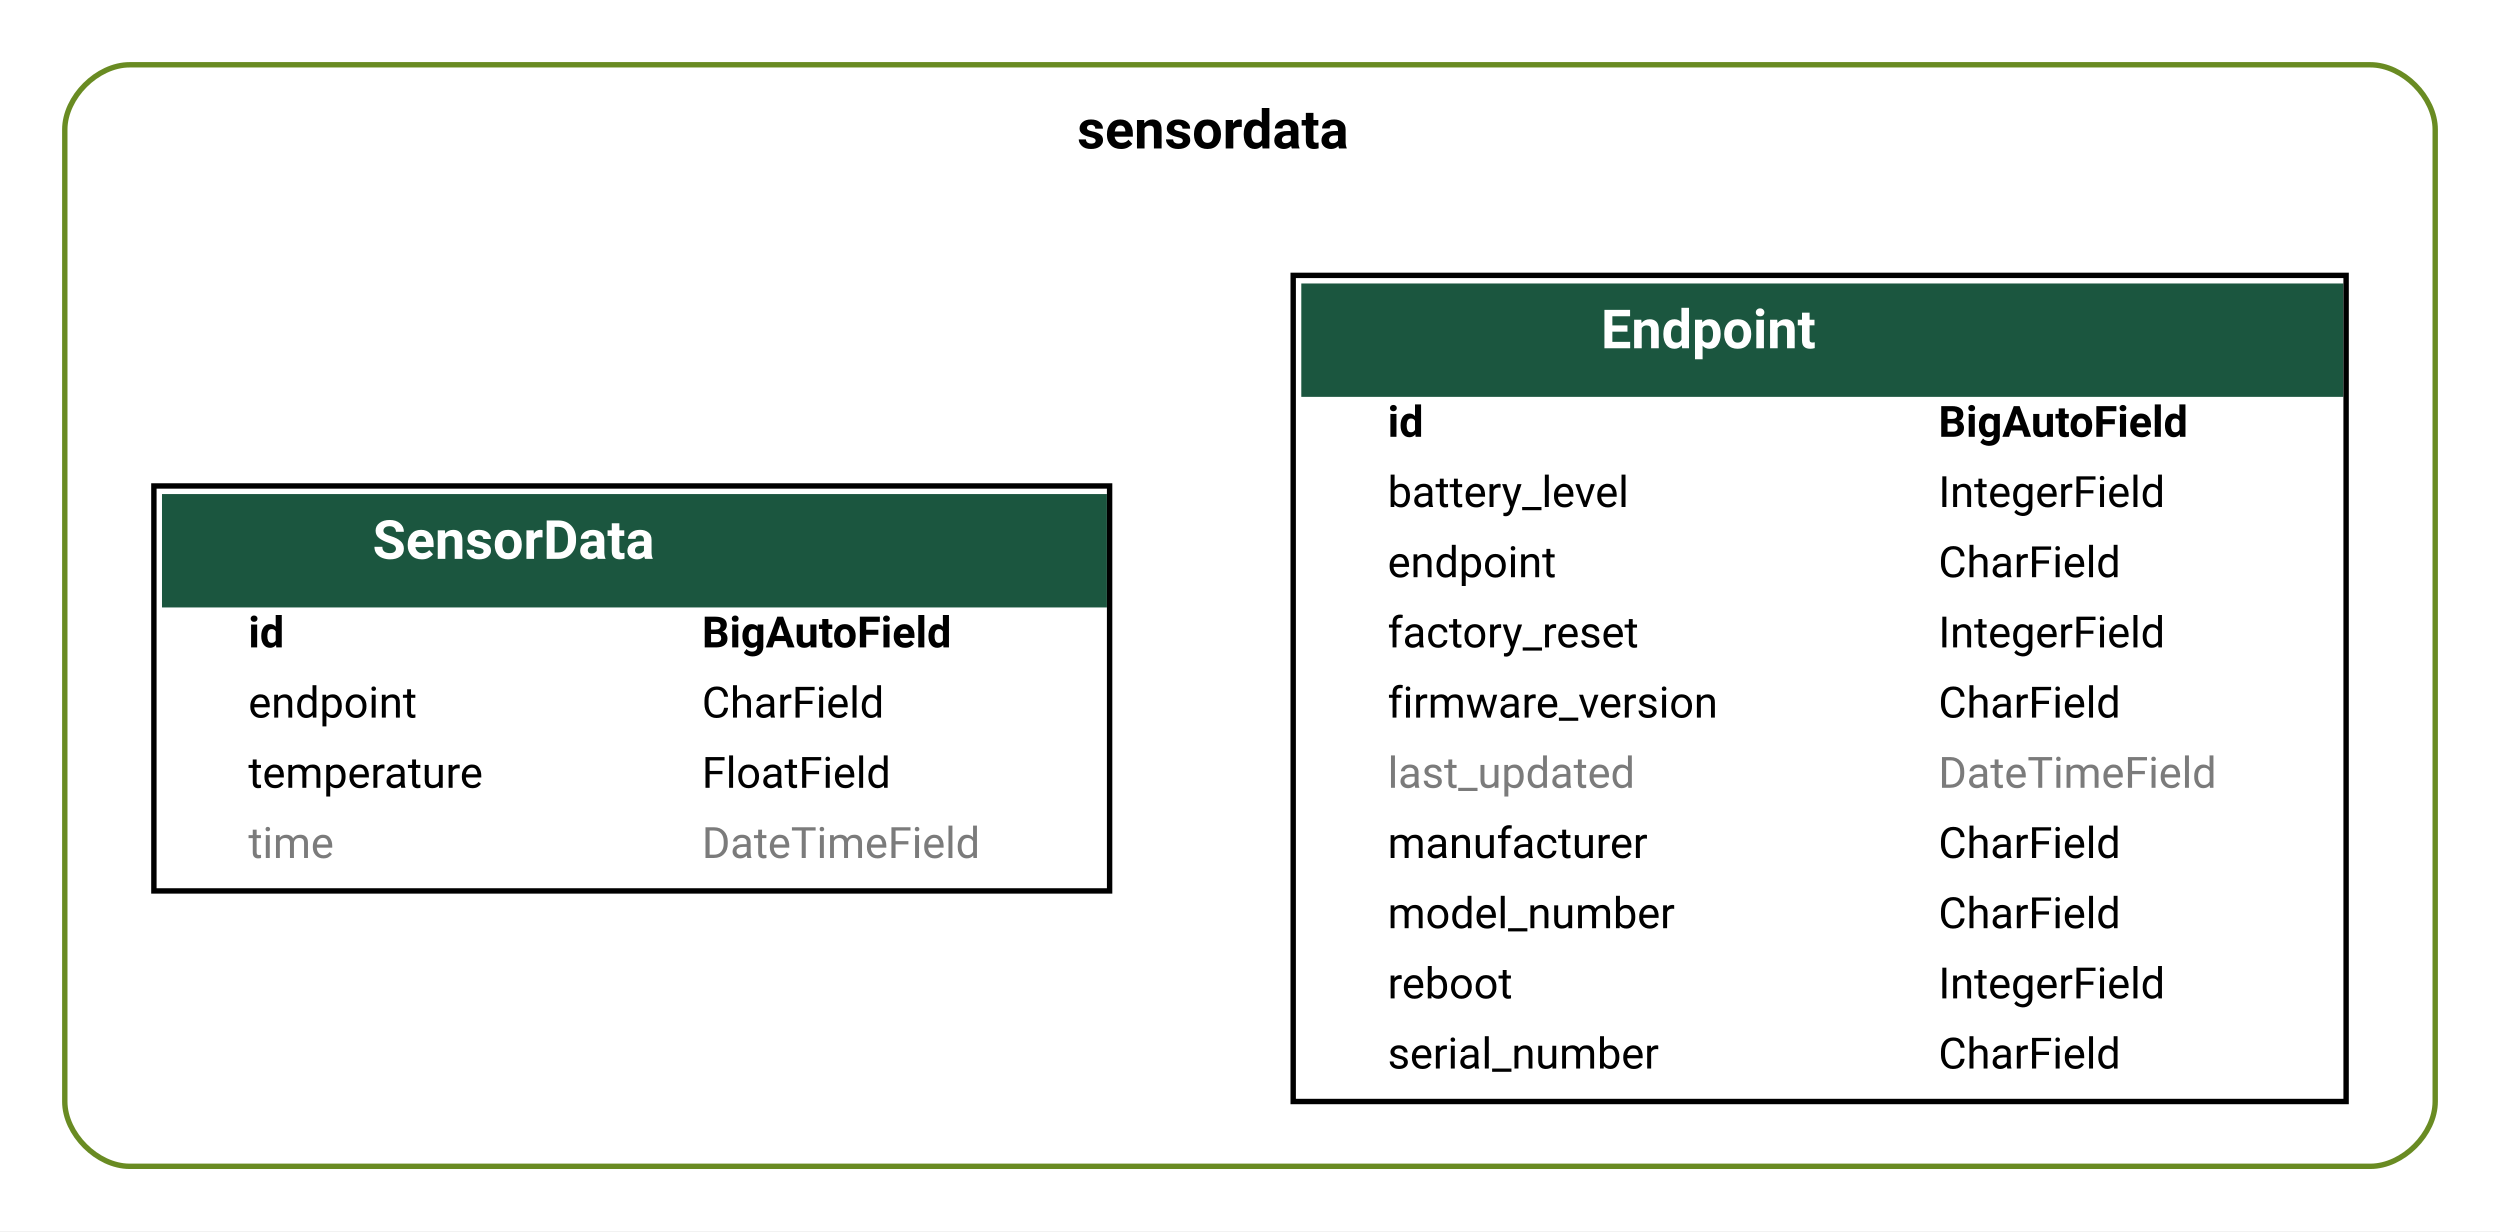
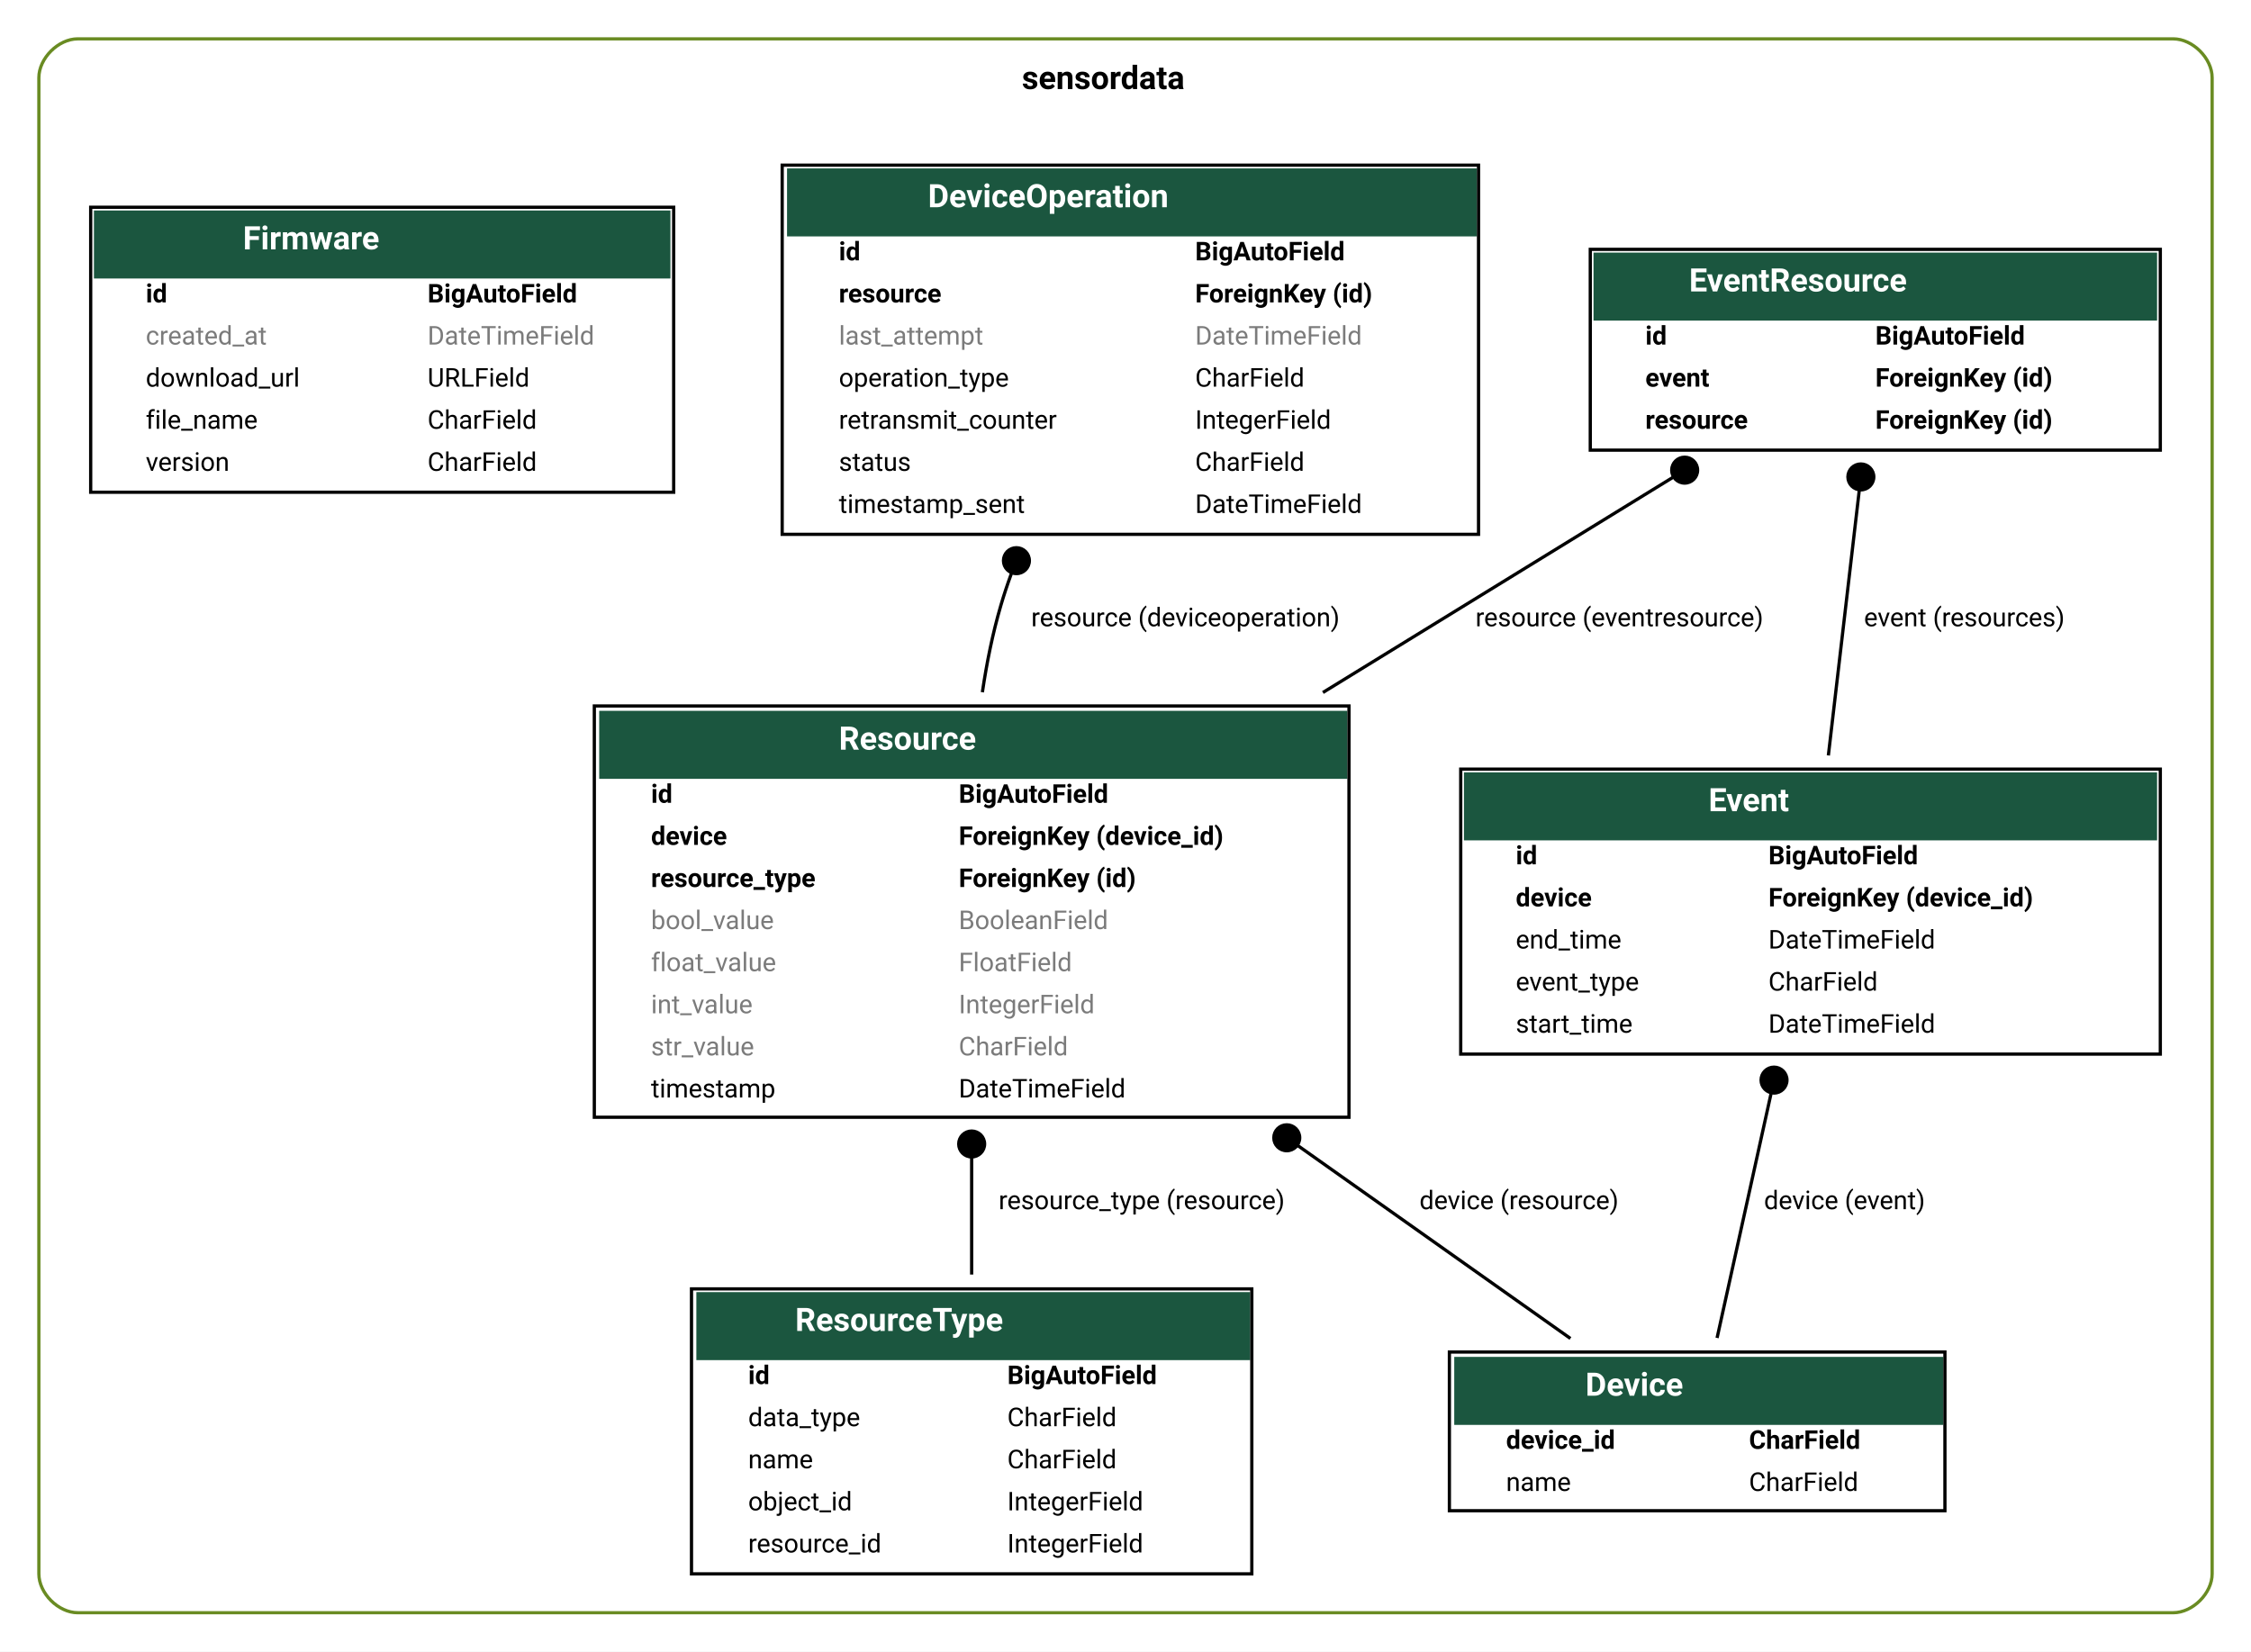
- <svg xmlns="http://www.w3.org/2000/svg" width="463pt" height="228pt" viewBox="0.00 0.00 463.00 228.00">
-   <g id="graph0" class="graph" transform="scale(1 1) rotate(0) translate(4 224)">
-     <polygon fill="white" stroke="transparent" points="-4,4 -4,-224 459,-224 459,4 -4,4" />
+ <svg xmlns="http://www.w3.org/2000/svg" width="695pt" height="510pt" viewBox="0.00 0.00 695.00 510.00">
+   <g id="graph0" class="graph" transform="scale(1 1) rotate(0) translate(4 506)">
+     <polygon fill="white" stroke="transparent" points="-4,4 -4,-506 691,-506 691,4 -4,4" />
    <g id="clust1" class="cluster">
-       <path fill="none" stroke="#698b22" d="M20,-8C20,-8 435,-8 435,-8 441,-8 447,-14 447,-20 447,-20 447,-200 447,-200 447,-206 441,-212 435,-212 435,-212 20,-212 20,-212 14,-212 8,-206 8,-200 8,-200 8,-20 8,-20 8,-14 14,-8 20,-8" />
-       <text text-anchor="start" x="141.5" y="-196.5" font-family="Roboto" font-size="8.00">          </text>
-       <text text-anchor="start" x="164.5" y="-196.5" font-family="Roboto" font-size="10.00">          </text>
-       <text text-anchor="start" x="195.5" y="-196.5" font-family="Roboto" font-weight="bold" font-size="10.00">sensordata</text>
-       <text text-anchor="start" x="259.5" y="-196.5" font-family="Roboto" font-size="10.00">          </text>
-       <text text-anchor="start" x="290.5" y="-196.5" font-family="Roboto" font-size="8.00">          </text>
+       <path fill="none" stroke="#698b22" d="M20,-8C20,-8 667,-8 667,-8 673,-8 679,-14 679,-20 679,-20 679,-482 679,-482 679,-488 673,-494 667,-494 667,-494 20,-494 20,-494 14,-494 8,-488 8,-482 8,-482 8,-20 8,-20 8,-14 14,-8 20,-8" />
+       <text text-anchor="start" x="257.5" y="-478.5" font-family="Roboto" font-size="8.00">          </text>
+       <text text-anchor="start" x="280.5" y="-478.5" font-family="Roboto" font-size="10.00">          </text>
+       <text text-anchor="start" x="311.5" y="-478.5" font-family="Roboto" font-weight="bold" font-size="10.00">sensordata</text>
+       <text text-anchor="start" x="375.5" y="-478.5" font-family="Roboto" font-size="10.00">          </text>
+       <text text-anchor="start" x="406.5" y="-478.5" font-family="Roboto" font-size="8.00">          </text>
    </g>
    <g id="node1" class="node">
-       <polygon fill="white" stroke="transparent" points="235.5,-20 235.5,-173 430.5,-173 430.5,-20 235.5,-20" />
-       <polygon fill="#1b563f" stroke="transparent" points="237,-150.5 237,-171.5 430,-171.5 430,-150.5 237,-150.5" />
-       <text text-anchor="start" x="278.5" y="-159.5" font-family="Roboto" font-size="8.00">      </text>
-       <text text-anchor="start" x="292.5" y="-159.5" font-family="Roboto" font-weight="bold" font-size="10.00" fill="white">      Endpoint      </text>
-       <text text-anchor="start" x="239" y="-143.1" font-family="Roboto" font-size="8.00">      </text>
-       <text text-anchor="start" x="253" y="-143.1" font-family="Roboto" font-weight="bold" font-size="8.00">id</text>
-       <text text-anchor="start" x="263" y="-143.1" font-family="Roboto" font-size="8.00">      </text>
-       <text text-anchor="start" x="341" y="-143.1" font-family="Roboto" font-size="8.00">      </text>
-       <text text-anchor="start" x="355" y="-143.1" font-family="Roboto" font-weight="bold" font-size="8.00">BigAutoField</text>
-       <text text-anchor="start" x="414" y="-143.1" font-family="Roboto" font-size="8.00">      </text>
-       <text text-anchor="start" x="239" y="-130.1" font-family="Roboto" font-size="8.00">      </text>
-       <text text-anchor="start" x="253" y="-130.1" font-family="Roboto" font-size="8.00">battery_level</text>
-       <text text-anchor="start" x="306" y="-130.1" font-family="Roboto" font-size="8.00">      </text>
-       <text text-anchor="start" x="341" y="-130.1" font-family="Roboto" font-size="8.00">      </text>
-       <text text-anchor="start" x="355" y="-130.1" font-family="Roboto" font-size="8.00">IntegerField</text>
-       <text text-anchor="start" x="404" y="-130.1" font-family="Roboto" font-size="8.00">      </text>
-       <text text-anchor="start" x="239" y="-117.1" font-family="Roboto" font-size="8.00">      </text>
-       <text text-anchor="start" x="253" y="-117.1" font-family="Roboto" font-size="8.00">endpoint</text>
-       <text text-anchor="start" x="290" y="-117.1" font-family="Roboto" font-size="8.00">      </text>
-       <text text-anchor="start" x="341" y="-117.1" font-family="Roboto" font-size="8.00">      </text>
-       <text text-anchor="start" x="355" y="-117.1" font-family="Roboto" font-size="8.00">CharField</text>
-       <text text-anchor="start" x="393" y="-117.1" font-family="Roboto" font-size="8.00">      </text>
-       <text text-anchor="start" x="239" y="-104.1" font-family="Roboto" font-size="8.00">      </text>
-       <text text-anchor="start" x="253" y="-104.1" font-family="Roboto" font-size="8.00">factory_reset</text>
-       <text text-anchor="start" x="307" y="-104.1" font-family="Roboto" font-size="8.00">      </text>
-       <text text-anchor="start" x="341" y="-104.1" font-family="Roboto" font-size="8.00">      </text>
-       <text text-anchor="start" x="355" y="-104.1" font-family="Roboto" font-size="8.00">IntegerField</text>
-       <text text-anchor="start" x="404" y="-104.1" font-family="Roboto" font-size="8.00">      </text>
-       <text text-anchor="start" x="239" y="-91.1" font-family="Roboto" font-size="8.00">      </text>
-       <text text-anchor="start" x="253" y="-91.1" font-family="Roboto" font-size="8.00">firmware_version</text>
-       <text text-anchor="start" x="323" y="-91.1" font-family="Roboto" font-size="8.00">      </text>
-       <text text-anchor="start" x="341" y="-91.1" font-family="Roboto" font-size="8.00">      </text>
-       <text text-anchor="start" x="355" y="-91.1" font-family="Roboto" font-size="8.00">CharField</text>
-       <text text-anchor="start" x="393" y="-91.1" font-family="Roboto" font-size="8.00">      </text>
-       <text text-anchor="start" x="239" y="-78.1" font-family="Roboto" font-size="8.00">      </text>
-       <text text-anchor="start" x="253" y="-78.1" font-family="Roboto" font-size="8.00" fill="#7b7b7b">last_updated</text>
-       <text text-anchor="start" x="307" y="-78.1" font-family="Roboto" font-size="8.00">      </text>
-       <text text-anchor="start" x="341" y="-78.1" font-family="Roboto" font-size="8.00">      </text>
-       <text text-anchor="start" x="355" y="-78.1" font-family="Roboto" font-size="8.00" fill="#7b7b7b">DateTimeField</text>
-       <text text-anchor="start" x="413" y="-78.1" font-family="Roboto" font-size="8.00">      </text>
-       <text text-anchor="start" x="239" y="-65.1" font-family="Roboto" font-size="8.00">      </text>
-       <text text-anchor="start" x="253" y="-65.1" font-family="Roboto" font-size="8.00">manufacturer</text>
-       <text text-anchor="start" x="309" y="-65.1" font-family="Roboto" font-size="8.00">      </text>
-       <text text-anchor="start" x="341" y="-65.1" font-family="Roboto" font-size="8.00">      </text>
-       <text text-anchor="start" x="355" y="-65.1" font-family="Roboto" font-size="8.00">CharField</text>
-       <text text-anchor="start" x="393" y="-65.1" font-family="Roboto" font-size="8.00">      </text>
-       <text text-anchor="start" x="239" y="-52.1" font-family="Roboto" font-size="8.00">      </text>
-       <text text-anchor="start" x="253" y="-52.1" font-family="Roboto" font-size="8.00">model_number</text>
-       <text text-anchor="start" x="314" y="-52.1" font-family="Roboto" font-size="8.00">      </text>
-       <text text-anchor="start" x="341" y="-52.1" font-family="Roboto" font-size="8.00">      </text>
-       <text text-anchor="start" x="355" y="-52.1" font-family="Roboto" font-size="8.00">CharField</text>
-       <text text-anchor="start" x="393" y="-52.1" font-family="Roboto" font-size="8.00">      </text>
-       <text text-anchor="start" x="239" y="-39.1" font-family="Roboto" font-size="8.00">      </text>
-       <text text-anchor="start" x="253" y="-39.1" font-family="Roboto" font-size="8.00">reboot</text>
-       <text text-anchor="start" x="281" y="-39.1" font-family="Roboto" font-size="8.00">      </text>
-       <text text-anchor="start" x="341" y="-39.1" font-family="Roboto" font-size="8.00">      </text>
-       <text text-anchor="start" x="355" y="-39.1" font-family="Roboto" font-size="8.00">IntegerField</text>
-       <text text-anchor="start" x="404" y="-39.1" font-family="Roboto" font-size="8.00">      </text>
-       <text text-anchor="start" x="239" y="-26.1" font-family="Roboto" font-size="8.00">      </text>
-       <text text-anchor="start" x="253" y="-26.1" font-family="Roboto" font-size="8.00">serial_number</text>
-       <text text-anchor="start" x="311" y="-26.1" font-family="Roboto" font-size="8.00">      </text>
-       <text text-anchor="start" x="341" y="-26.1" font-family="Roboto" font-size="8.00">      </text>
-       <text text-anchor="start" x="355" y="-26.1" font-family="Roboto" font-size="8.00">CharField</text>
-       <text text-anchor="start" x="393" y="-26.1" font-family="Roboto" font-size="8.00">      </text>
-       <polygon fill="none" stroke="black" points="235.5,-20 235.5,-173 430.5,-173 430.5,-20 235.5,-20" />
+       <polygon fill="white" stroke="transparent" points="443.5,-39.5 443.5,-88.5 596.5,-88.5 596.5,-39.5 443.5,-39.5" />
+       <polygon fill="#1b563f" stroke="transparent" points="445,-66 445,-87 596,-87 596,-66 445,-66" />
+       <text text-anchor="start" x="471.5" y="-75" font-family="Roboto" font-size="8.00">      </text>
+       <text text-anchor="start" x="485.5" y="-75" font-family="Roboto" font-weight="bold" font-size="10.00" fill="white">      Device      </text>
+       <text text-anchor="start" x="447" y="-58.6" font-family="Roboto" font-size="8.00">      </text>
+       <text text-anchor="start" x="461" y="-58.6" font-family="Roboto" font-weight="bold" font-size="8.00">device_id</text>
+       <text text-anchor="start" x="504" y="-58.6" font-family="Roboto" font-size="8.00">      </text>
+       <text text-anchor="start" x="522" y="-58.6" font-family="Roboto" font-size="8.00">      </text>
+       <text text-anchor="start" x="536" y="-58.6" font-family="Roboto" font-weight="bold" font-size="8.00">CharField</text>
+       <text text-anchor="start" x="580" y="-58.6" font-family="Roboto" font-size="8.00">      </text>
+       <text text-anchor="start" x="447" y="-45.6" font-family="Roboto" font-size="8.00">      </text>
+       <text text-anchor="start" x="461" y="-45.6" font-family="Roboto" font-size="8.00">name</text>
+       <text text-anchor="start" x="485" y="-45.6" font-family="Roboto" font-size="8.00">      </text>
+       <text text-anchor="start" x="522" y="-45.6" font-family="Roboto" font-size="8.00">      </text>
+       <text text-anchor="start" x="536" y="-45.6" font-family="Roboto" font-size="8.00">CharField</text>
+       <text text-anchor="start" x="574" y="-45.6" font-family="Roboto" font-size="8.00">      </text>
+       <polygon fill="none" stroke="black" points="443.5,-39.5 443.5,-88.5 596.5,-88.5 596.5,-39.5 443.5,-39.5" />
    </g>
    <g id="node2" class="node">
-       <polygon fill="white" stroke="transparent" points="24.5,-59 24.5,-134 201.5,-134 201.5,-59 24.5,-59" />
-       <polygon fill="#1b563f" stroke="transparent" points="26,-111.5 26,-132.5 201,-132.5 201,-111.5 26,-111.5" />
-       <text text-anchor="start" x="51" y="-120.5" font-family="Roboto" font-size="8.00">      </text>
-       <text text-anchor="start" x="65" y="-120.5" font-family="Roboto" font-weight="bold" font-size="10.00" fill="white">      SensorData      </text>
-       <text text-anchor="start" x="28" y="-104.1" font-family="Roboto" font-size="8.00">      </text>
-       <text text-anchor="start" x="42" y="-104.1" font-family="Roboto" font-weight="bold" font-size="8.00">id</text>
-       <text text-anchor="start" x="52" y="-104.1" font-family="Roboto" font-size="8.00">      </text>
-       <text text-anchor="start" x="112" y="-104.1" font-family="Roboto" font-size="8.00">      </text>
-       <text text-anchor="start" x="126" y="-104.1" font-family="Roboto" font-weight="bold" font-size="8.00">BigAutoField</text>
-       <text text-anchor="start" x="185" y="-104.1" font-family="Roboto" font-size="8.00">      </text>
-       <text text-anchor="start" x="28" y="-91.1" font-family="Roboto" font-size="8.00">      </text>
-       <text text-anchor="start" x="42" y="-91.1" font-family="Roboto" font-size="8.00">endpoint</text>
-       <text text-anchor="start" x="79" y="-91.1" font-family="Roboto" font-size="8.00">      </text>
-       <text text-anchor="start" x="112" y="-91.1" font-family="Roboto" font-size="8.00">      </text>
-       <text text-anchor="start" x="126" y="-91.1" font-family="Roboto" font-size="8.00">CharField</text>
-       <text text-anchor="start" x="164" y="-91.1" font-family="Roboto" font-size="8.00">      </text>
-       <text text-anchor="start" x="28" y="-78.1" font-family="Roboto" font-size="8.00">      </text>
-       <text text-anchor="start" x="42" y="-78.1" font-family="Roboto" font-size="8.00">temperature</text>
-       <text text-anchor="start" x="94" y="-78.1" font-family="Roboto" font-size="8.00">      </text>
-       <text text-anchor="start" x="112" y="-78.1" font-family="Roboto" font-size="8.00">      </text>
-       <text text-anchor="start" x="126" y="-78.1" font-family="Roboto" font-size="8.00">FloatField</text>
-       <text text-anchor="start" x="166" y="-78.1" font-family="Roboto" font-size="8.00">      </text>
-       <text text-anchor="start" x="28" y="-65.1" font-family="Roboto" font-size="8.00">      </text>
-       <text text-anchor="start" x="42" y="-65.1" font-family="Roboto" font-size="8.00" fill="#7b7b7b">time</text>
-       <text text-anchor="start" x="61" y="-65.1" font-family="Roboto" font-size="8.00">      </text>
-       <text text-anchor="start" x="112" y="-65.1" font-family="Roboto" font-size="8.00">      </text>
-       <text text-anchor="start" x="126" y="-65.1" font-family="Roboto" font-size="8.00" fill="#7b7b7b">DateTimeField</text>
-       <text text-anchor="start" x="184" y="-65.1" font-family="Roboto" font-size="8.00">      </text>
-       <polygon fill="none" stroke="black" points="24.5,-59 24.5,-134 201.5,-134 201.5,-59 24.5,-59" />
+       <polygon fill="white" stroke="transparent" points="209.5,-20 209.5,-108 382.5,-108 382.5,-20 209.5,-20" />
+       <polygon fill="#1b563f" stroke="transparent" points="211,-86 211,-107 382,-107 382,-86 211,-86" />
+       <text text-anchor="start" x="227.5" y="-95" font-family="Roboto" font-size="8.00">      </text>
+       <text text-anchor="start" x="241.5" y="-95" font-family="Roboto" font-weight="bold" font-size="10.00" fill="white">      ResourceType      </text>
+       <text text-anchor="start" x="213" y="-78.6" font-family="Roboto" font-size="8.00">      </text>
+       <text text-anchor="start" x="227" y="-78.6" font-family="Roboto" font-weight="bold" font-size="8.00">id</text>
+       <text text-anchor="start" x="237" y="-78.6" font-family="Roboto" font-size="8.00">      </text>
+       <text text-anchor="start" x="293" y="-78.6" font-family="Roboto" font-size="8.00">      </text>
+       <text text-anchor="start" x="307" y="-78.6" font-family="Roboto" font-weight="bold" font-size="8.00">BigAutoField</text>
+       <text text-anchor="start" x="366" y="-78.6" font-family="Roboto" font-size="8.00">      </text>
+       <text text-anchor="start" x="213" y="-65.6" font-family="Roboto" font-size="8.00">      </text>
+       <text text-anchor="start" x="227" y="-65.6" font-family="Roboto" font-size="8.00">data_type</text>
+       <text text-anchor="start" x="268" y="-65.6" font-family="Roboto" font-size="8.00">      </text>
+       <text text-anchor="start" x="293" y="-65.6" font-family="Roboto" font-size="8.00">      </text>
+       <text text-anchor="start" x="307" y="-65.6" font-family="Roboto" font-size="8.00">CharField</text>
+       <text text-anchor="start" x="345" y="-65.6" font-family="Roboto" font-size="8.00">      </text>
+       <text text-anchor="start" x="213" y="-52.6" font-family="Roboto" font-size="8.00">      </text>
+       <text text-anchor="start" x="227" y="-52.6" font-family="Roboto" font-size="8.00">name</text>
+       <text text-anchor="start" x="251" y="-52.6" font-family="Roboto" font-size="8.00">      </text>
+       <text text-anchor="start" x="293" y="-52.6" font-family="Roboto" font-size="8.00">      </text>
+       <text text-anchor="start" x="307" y="-52.6" font-family="Roboto" font-size="8.00">CharField</text>
+       <text text-anchor="start" x="345" y="-52.6" font-family="Roboto" font-size="8.00">      </text>
+       <text text-anchor="start" x="213" y="-39.6" font-family="Roboto" font-size="8.00">      </text>
+       <text text-anchor="start" x="227" y="-39.6" font-family="Roboto" font-size="8.00">object_id</text>
+       <text text-anchor="start" x="264" y="-39.6" font-family="Roboto" font-size="8.00">      </text>
+       <text text-anchor="start" x="293" y="-39.6" font-family="Roboto" font-size="8.00">      </text>
+       <text text-anchor="start" x="307" y="-39.6" font-family="Roboto" font-size="8.00">IntegerField</text>
+       <text text-anchor="start" x="356" y="-39.6" font-family="Roboto" font-size="8.00">      </text>
+       <text text-anchor="start" x="213" y="-26.6" font-family="Roboto" font-size="8.00">      </text>
+       <text text-anchor="start" x="227" y="-26.6" font-family="Roboto" font-size="8.00">resource_id</text>
+       <text text-anchor="start" x="275" y="-26.6" font-family="Roboto" font-size="8.00">      </text>
+       <text text-anchor="start" x="293" y="-26.6" font-family="Roboto" font-size="8.00">      </text>
+       <text text-anchor="start" x="307" y="-26.6" font-family="Roboto" font-size="8.00">IntegerField</text>
+       <text text-anchor="start" x="356" y="-26.6" font-family="Roboto" font-size="8.00">      </text>
+       <polygon fill="none" stroke="black" points="209.5,-20 209.5,-108 382.5,-108 382.5,-20 209.5,-20" />
+     </g>
+     <g id="node3" class="node">
+       <polygon fill="white" stroke="transparent" points="179.5,-161 179.5,-288 412.5,-288 412.5,-161 179.5,-161" />
+       <polygon fill="#1b563f" stroke="transparent" points="181,-265.5 181,-286.5 412,-286.5 412,-265.5 181,-265.5" />
+       <text text-anchor="start" x="241" y="-274.5" font-family="Roboto" font-size="8.00">      </text>
+       <text text-anchor="start" x="255" y="-274.5" font-family="Roboto" font-weight="bold" font-size="10.00" fill="white">      Resource      </text>
+       <text text-anchor="start" x="183" y="-258.1" font-family="Roboto" font-size="8.00">      </text>
+       <text text-anchor="start" x="197" y="-258.1" font-family="Roboto" font-weight="bold" font-size="8.00">id</text>
+       <text text-anchor="start" x="207" y="-258.1" font-family="Roboto" font-size="8.00">      </text>
+       <text text-anchor="start" x="278" y="-258.1" font-family="Roboto" font-size="8.00">      </text>
+       <text text-anchor="start" x="292" y="-258.1" font-family="Roboto" font-weight="bold" font-size="8.00">BigAutoField</text>
+       <text text-anchor="start" x="351" y="-258.1" font-family="Roboto" font-size="8.00">      </text>
+       <text text-anchor="start" x="183" y="-245.1" font-family="Roboto" font-size="8.00">      </text>
+       <text text-anchor="start" x="197" y="-245.1" font-family="Roboto" font-weight="bold" font-size="8.00">device</text>
+       <text text-anchor="start" x="227" y="-245.1" font-family="Roboto" font-size="8.00">      </text>
+       <text text-anchor="start" x="278" y="-245.1" font-family="Roboto" font-size="8.00">      </text>
+       <text text-anchor="start" x="292" y="-245.1" font-family="Roboto" font-weight="bold" font-size="8.00">ForeignKey (device_id)</text>
+       <text text-anchor="start" x="396" y="-245.1" font-family="Roboto" font-size="8.00">      </text>
+       <text text-anchor="start" x="183" y="-232.1" font-family="Roboto" font-size="8.00">      </text>
+       <text text-anchor="start" x="197" y="-232.1" font-family="Roboto" font-weight="bold" font-size="8.00">resource_type</text>
+       <text text-anchor="start" x="260" y="-232.1" font-family="Roboto" font-size="8.00">      </text>
+       <text text-anchor="start" x="278" y="-232.1" font-family="Roboto" font-size="8.00">      </text>
+       <text text-anchor="start" x="292" y="-232.1" font-family="Roboto" font-weight="bold" font-size="8.00">ForeignKey (id)</text>
+       <text text-anchor="start" x="363" y="-232.1" font-family="Roboto" font-size="8.00">      </text>
+       <text text-anchor="start" x="183" y="-219.1" font-family="Roboto" font-size="8.00">      </text>
+       <text text-anchor="start" x="197" y="-219.1" font-family="Roboto" font-size="8.00" fill="#7b7b7b">bool_value</text>
+       <text text-anchor="start" x="242" y="-219.1" font-family="Roboto" font-size="8.00">      </text>
+       <text text-anchor="start" x="278" y="-219.1" font-family="Roboto" font-size="8.00">      </text>
+       <text text-anchor="start" x="292" y="-219.1" font-family="Roboto" font-size="8.00" fill="#7b7b7b">BooleanField</text>
+       <text text-anchor="start" x="345" y="-219.1" font-family="Roboto" font-size="8.00">      </text>
+       <text text-anchor="start" x="183" y="-206.1" font-family="Roboto" font-size="8.00">      </text>
+       <text text-anchor="start" x="197" y="-206.1" font-family="Roboto" font-size="8.00" fill="#7b7b7b">float_value</text>
+       <text text-anchor="start" x="243" y="-206.1" font-family="Roboto" font-size="8.00">      </text>
+       <text text-anchor="start" x="278" y="-206.1" font-family="Roboto" font-size="8.00">      </text>
+       <text text-anchor="start" x="292" y="-206.1" font-family="Roboto" font-size="8.00" fill="#7b7b7b">FloatField</text>
+       <text text-anchor="start" x="332" y="-206.1" font-family="Roboto" font-size="8.00">      </text>
+       <text text-anchor="start" x="183" y="-193.1" font-family="Roboto" font-size="8.00">      </text>
+       <text text-anchor="start" x="197" y="-193.1" font-family="Roboto" font-size="8.00" fill="#7b7b7b">int_value</text>
+       <text text-anchor="start" x="234" y="-193.1" font-family="Roboto" font-size="8.00">      </text>
+       <text text-anchor="start" x="278" y="-193.1" font-family="Roboto" font-size="8.00">      </text>
+       <text text-anchor="start" x="292" y="-193.1" font-family="Roboto" font-size="8.00" fill="#7b7b7b">IntegerField</text>
+       <text text-anchor="start" x="341" y="-193.1" font-family="Roboto" font-size="8.00">      </text>
+       <text text-anchor="start" x="183" y="-180.1" font-family="Roboto" font-size="8.00">      </text>
+       <text text-anchor="start" x="197" y="-180.1" font-family="Roboto" font-size="8.00" fill="#7b7b7b">str_value</text>
+       <text text-anchor="start" x="234" y="-180.1" font-family="Roboto" font-size="8.00">      </text>
+       <text text-anchor="start" x="278" y="-180.1" font-family="Roboto" font-size="8.00">      </text>
+       <text text-anchor="start" x="292" y="-180.1" font-family="Roboto" font-size="8.00" fill="#7b7b7b">CharField</text>
+       <text text-anchor="start" x="330" y="-180.1" font-family="Roboto" font-size="8.00">      </text>
+       <text text-anchor="start" x="183" y="-167.1" font-family="Roboto" font-size="8.00">      </text>
+       <text text-anchor="start" x="197" y="-167.1" font-family="Roboto" font-size="8.00">timestamp</text>
+       <text text-anchor="start" x="241" y="-167.1" font-family="Roboto" font-size="8.00">      </text>
+       <text text-anchor="start" x="278" y="-167.1" font-family="Roboto" font-size="8.00">      </text>
+       <text text-anchor="start" x="292" y="-167.1" font-family="Roboto" font-size="8.00">DateTimeField</text>
+       <text text-anchor="start" x="350" y="-167.1" font-family="Roboto" font-size="8.00">      </text>
+       <polygon fill="none" stroke="black" points="179.5,-161 179.5,-288 412.5,-288 412.5,-161 179.5,-161" />
+     </g>
+     <g id="edge1" class="edge">
+       <path fill="none" stroke="black" d="M396.77,-152.2C426.59,-131.1 457.48,-109.24 480.87,-92.69" />
+       <ellipse fill="black" stroke="black" cx="393.29" cy="-154.66" rx="4" ry="4" />
+       <text text-anchor="middle" x="465" y="-132.6" font-family="Roboto" font-size="8.00"> device (resource)</text>
+     </g>
+     <g id="edge2" class="edge">
+       <path fill="none" stroke="black" d="M296,-148.67C296,-136.33 296,-123.86 296,-112.43" />
+       <ellipse fill="black" stroke="black" cx="296" cy="-152.74" rx="4" ry="4" />
+       <text text-anchor="middle" x="348.5" y="-132.6" font-family="Roboto" font-size="8.00"> resource_type (resource)</text>
+     </g>
+     <g id="node4" class="node">
+       <polygon fill="white" stroke="transparent" points="447,-180.5 447,-268.5 663,-268.5 663,-180.5 447,-180.5" />
+       <polygon fill="#1b563f" stroke="transparent" points="448,-246.5 448,-267.5 662,-267.5 662,-246.5 448,-246.5" />
+       <text text-anchor="start" x="509.5" y="-255.5" font-family="Roboto" font-size="8.00">      </text>
+       <text text-anchor="start" x="523.5" y="-255.5" font-family="Roboto" font-weight="bold" font-size="10.00" fill="white">      Event      </text>
+       <text text-anchor="start" x="450" y="-239.1" font-family="Roboto" font-size="8.00">      </text>
+       <text text-anchor="start" x="464" y="-239.1" font-family="Roboto" font-weight="bold" font-size="8.00">id</text>
+       <text text-anchor="start" x="474" y="-239.1" font-family="Roboto" font-size="8.00">      </text>
+       <text text-anchor="start" x="528" y="-239.1" font-family="Roboto" font-size="8.00">      </text>
+       <text text-anchor="start" x="542" y="-239.1" font-family="Roboto" font-weight="bold" font-size="8.00">BigAutoField</text>
+       <text text-anchor="start" x="601" y="-239.1" font-family="Roboto" font-size="8.00">      </text>
+       <text text-anchor="start" x="450" y="-226.1" font-family="Roboto" font-size="8.00">      </text>
+       <text text-anchor="start" x="464" y="-226.1" font-family="Roboto" font-weight="bold" font-size="8.00">device</text>
+       <text text-anchor="start" x="494" y="-226.1" font-family="Roboto" font-size="8.00">      </text>
+       <text text-anchor="start" x="528" y="-226.1" font-family="Roboto" font-size="8.00">      </text>
+       <text text-anchor="start" x="542" y="-226.1" font-family="Roboto" font-weight="bold" font-size="8.00">ForeignKey (device_id)</text>
+       <text text-anchor="start" x="646" y="-226.1" font-family="Roboto" font-size="8.00">      </text>
+       <text text-anchor="start" x="450" y="-213.1" font-family="Roboto" font-size="8.00">      </text>
+       <text text-anchor="start" x="464" y="-213.1" font-family="Roboto" font-size="8.00">end_time</text>
+       <text text-anchor="start" x="502" y="-213.1" font-family="Roboto" font-size="8.00">      </text>
+       <text text-anchor="start" x="528" y="-213.1" font-family="Roboto" font-size="8.00">      </text>
+       <text text-anchor="start" x="542" y="-213.1" font-family="Roboto" font-size="8.00">DateTimeField</text>
+       <text text-anchor="start" x="600" y="-213.1" font-family="Roboto" font-size="8.00">      </text>
+       <text text-anchor="start" x="450" y="-200.1" font-family="Roboto" font-size="8.00">      </text>
+       <text text-anchor="start" x="464" y="-200.1" font-family="Roboto" font-size="8.00">event_type</text>
+       <text text-anchor="start" x="510" y="-200.1" font-family="Roboto" font-size="8.00">      </text>
+       <text text-anchor="start" x="528" y="-200.1" font-family="Roboto" font-size="8.00">      </text>
+       <text text-anchor="start" x="542" y="-200.1" font-family="Roboto" font-size="8.00">CharField</text>
+       <text text-anchor="start" x="580" y="-200.1" font-family="Roboto" font-size="8.00">      </text>
+       <text text-anchor="start" x="450" y="-187.1" font-family="Roboto" font-size="8.00">      </text>
+       <text text-anchor="start" x="464" y="-187.1" font-family="Roboto" font-size="8.00">start_time</text>
+       <text text-anchor="start" x="505" y="-187.1" font-family="Roboto" font-size="8.00">      </text>
+       <text text-anchor="start" x="528" y="-187.1" font-family="Roboto" font-size="8.00">      </text>
+       <text text-anchor="start" x="542" y="-187.1" font-family="Roboto" font-size="8.00">DateTimeField</text>
+       <text text-anchor="start" x="600" y="-187.1" font-family="Roboto" font-size="8.00">      </text>
+       <polygon fill="none" stroke="black" points="447,-180.5 447,-268.5 663,-268.5 663,-180.5 447,-180.5" />
+     </g>
+     <g id="edge3" class="edge">
+       <path fill="none" stroke="black" d="M542.8,-168.25C537.18,-142.78 530.75,-113.66 526.15,-92.85" />
+       <ellipse fill="black" stroke="black" cx="543.73" cy="-172.47" rx="4" ry="4" />
+       <text text-anchor="middle" x="565.5" y="-132.6" font-family="Roboto" font-size="8.00"> device (event)</text>
+     </g>
+     <g id="node5" class="node">
+       <polygon fill="white" stroke="transparent" points="487,-367 487,-429 663,-429 663,-367 487,-367" />
+       <polygon fill="#1b563f" stroke="transparent" points="488,-407 488,-428 662,-428 662,-407 488,-407" />
+       <text text-anchor="start" x="503.5" y="-416" font-family="Roboto" font-size="8.00">      </text>
+       <text text-anchor="start" x="517.5" y="-416" font-family="Roboto" font-weight="bold" font-size="10.00" fill="white">      EventResource      </text>
+       <text text-anchor="start" x="490" y="-399.6" font-family="Roboto" font-size="8.00">      </text>
+       <text text-anchor="start" x="504" y="-399.6" font-family="Roboto" font-weight="bold" font-size="8.00">id</text>
+       <text text-anchor="start" x="514" y="-399.6" font-family="Roboto" font-size="8.00">      </text>
+       <text text-anchor="start" x="561" y="-399.6" font-family="Roboto" font-size="8.00">      </text>
+       <text text-anchor="start" x="575" y="-399.6" font-family="Roboto" font-weight="bold" font-size="8.00">BigAutoField</text>
+       <text text-anchor="start" x="634" y="-399.6" font-family="Roboto" font-size="8.00">      </text>
+       <text text-anchor="start" x="490" y="-386.6" font-family="Roboto" font-size="8.00">      </text>
+       <text text-anchor="start" x="504" y="-386.6" font-family="Roboto" font-weight="bold" font-size="8.00">event</text>
+       <text text-anchor="start" x="530" y="-386.6" font-family="Roboto" font-size="8.00">      </text>
+       <text text-anchor="start" x="561" y="-386.6" font-family="Roboto" font-size="8.00">      </text>
+       <text text-anchor="start" x="575" y="-386.6" font-family="Roboto" font-weight="bold" font-size="8.00">ForeignKey (id)</text>
+       <text text-anchor="start" x="646" y="-386.6" font-family="Roboto" font-size="8.00">      </text>
+       <text text-anchor="start" x="490" y="-373.6" font-family="Roboto" font-size="8.00">      </text>
+       <text text-anchor="start" x="504" y="-373.6" font-family="Roboto" font-weight="bold" font-size="8.00">resource</text>
+       <text text-anchor="start" x="543" y="-373.6" font-family="Roboto" font-size="8.00">      </text>
+       <text text-anchor="start" x="561" y="-373.6" font-family="Roboto" font-size="8.00">      </text>
+       <text text-anchor="start" x="575" y="-373.6" font-family="Roboto" font-weight="bold" font-size="8.00">ForeignKey (id)</text>
+       <text text-anchor="start" x="646" y="-373.6" font-family="Roboto" font-size="8.00">      </text>
+       <polygon fill="none" stroke="black" points="487,-367 487,-429 663,-429 663,-367 487,-367" />
+     </g>
+     <g id="edge5" class="edge">
+       <path fill="none" stroke="black" d="M512.46,-358.56C480.64,-339 441.05,-314.66 404.45,-292.16" />
+       <ellipse fill="black" stroke="black" cx="516.14" cy="-360.82" rx="4" ry="4" />
+       <text text-anchor="middle" x="496" y="-312.6" font-family="Roboto" font-size="8.00"> resource (eventresource)</text>
+     </g>
+     <g id="edge4" class="edge">
+       <path fill="none" stroke="black" d="M570.05,-354.56C567.15,-329.73 563.49,-298.33 560.51,-272.72" />
+       <ellipse fill="black" stroke="black" cx="570.54" cy="-358.73" rx="4" ry="4" />
+       <text text-anchor="middle" x="602.5" y="-312.6" font-family="Roboto" font-size="8.00"> event (resources)</text>
+     </g>
+     <g id="node6" class="node">
+       <polygon fill="white" stroke="transparent" points="237.5,-341 237.5,-455 452.5,-455 452.5,-341 237.5,-341" />
+       <polygon fill="#1b563f" stroke="transparent" points="239,-433 239,-454 452,-454 452,-433 239,-433" />
+       <text text-anchor="start" x="268.5" y="-442" font-family="Roboto" font-size="8.00">      </text>
+       <text text-anchor="start" x="282.5" y="-442" font-family="Roboto" font-weight="bold" font-size="10.00" fill="white">      DeviceOperation      </text>
+       <text text-anchor="start" x="241" y="-425.6" font-family="Roboto" font-size="8.00">      </text>
+       <text text-anchor="start" x="255" y="-425.6" font-family="Roboto" font-weight="bold" font-size="8.00">id</text>
+       <text text-anchor="start" x="265" y="-425.6" font-family="Roboto" font-size="8.00">      </text>
+       <text text-anchor="start" x="351" y="-425.6" font-family="Roboto" font-size="8.00">      </text>
+       <text text-anchor="start" x="365" y="-425.6" font-family="Roboto" font-weight="bold" font-size="8.00">BigAutoField</text>
+       <text text-anchor="start" x="424" y="-425.6" font-family="Roboto" font-size="8.00">      </text>
+       <text text-anchor="start" x="241" y="-412.6" font-family="Roboto" font-size="8.00">      </text>
+       <text text-anchor="start" x="255" y="-412.6" font-family="Roboto" font-weight="bold" font-size="8.00">resource</text>
+       <text text-anchor="start" x="294" y="-412.6" font-family="Roboto" font-size="8.00">      </text>
+       <text text-anchor="start" x="351" y="-412.6" font-family="Roboto" font-size="8.00">      </text>
+       <text text-anchor="start" x="365" y="-412.6" font-family="Roboto" font-weight="bold" font-size="8.00">ForeignKey (id)</text>
+       <text text-anchor="start" x="436" y="-412.6" font-family="Roboto" font-size="8.00">      </text>
+       <text text-anchor="start" x="241" y="-399.6" font-family="Roboto" font-size="8.00">      </text>
+       <text text-anchor="start" x="255" y="-399.6" font-family="Roboto" font-size="8.00" fill="#7b7b7b">last_attempt</text>
+       <text text-anchor="start" x="307" y="-399.6" font-family="Roboto" font-size="8.00">      </text>
+       <text text-anchor="start" x="351" y="-399.6" font-family="Roboto" font-size="8.00">      </text>
+       <text text-anchor="start" x="365" y="-399.6" font-family="Roboto" font-size="8.00" fill="#7b7b7b">DateTimeField</text>
+       <text text-anchor="start" x="423" y="-399.6" font-family="Roboto" font-size="8.00">      </text>
+       <text text-anchor="start" x="241" y="-386.6" font-family="Roboto" font-size="8.00">      </text>
+       <text text-anchor="start" x="255" y="-386.6" font-family="Roboto" font-size="8.00">operation_type</text>
+       <text text-anchor="start" x="317" y="-386.6" font-family="Roboto" font-size="8.00">      </text>
+       <text text-anchor="start" x="351" y="-386.6" font-family="Roboto" font-size="8.00">      </text>
+       <text text-anchor="start" x="365" y="-386.6" font-family="Roboto" font-size="8.00">CharField</text>
+       <text text-anchor="start" x="403" y="-386.6" font-family="Roboto" font-size="8.00">      </text>
+       <text text-anchor="start" x="241" y="-373.6" font-family="Roboto" font-size="8.00">      </text>
+       <text text-anchor="start" x="255" y="-373.6" font-family="Roboto" font-size="8.00">retransmit_counter</text>
+       <text text-anchor="start" x="333" y="-373.6" font-family="Roboto" font-size="8.00">      </text>
+       <text text-anchor="start" x="351" y="-373.6" font-family="Roboto" font-size="8.00">      </text>
+       <text text-anchor="start" x="365" y="-373.6" font-family="Roboto" font-size="8.00">IntegerField</text>
+       <text text-anchor="start" x="414" y="-373.6" font-family="Roboto" font-size="8.00">      </text>
+       <text text-anchor="start" x="241" y="-360.6" font-family="Roboto" font-size="8.00">      </text>
+       <text text-anchor="start" x="255" y="-360.6" font-family="Roboto" font-size="8.00">status</text>
+       <text text-anchor="start" x="281" y="-360.6" font-family="Roboto" font-size="8.00">      </text>
+       <text text-anchor="start" x="351" y="-360.6" font-family="Roboto" font-size="8.00">      </text>
+       <text text-anchor="start" x="365" y="-360.6" font-family="Roboto" font-size="8.00">CharField</text>
+       <text text-anchor="start" x="403" y="-360.6" font-family="Roboto" font-size="8.00">      </text>
+       <text text-anchor="start" x="241" y="-347.6" font-family="Roboto" font-size="8.00">      </text>
+       <text text-anchor="start" x="255" y="-347.6" font-family="Roboto" font-size="8.00">timestamp_sent</text>
+       <text text-anchor="start" x="321" y="-347.6" font-family="Roboto" font-size="8.00">      </text>
+       <text text-anchor="start" x="351" y="-347.6" font-family="Roboto" font-size="8.00">      </text>
+       <text text-anchor="start" x="365" y="-347.6" font-family="Roboto" font-size="8.00">DateTimeField</text>
+       <text text-anchor="start" x="423" y="-347.6" font-family="Roboto" font-size="8.00">      </text>
+       <polygon fill="none" stroke="black" points="237.5,-341 237.5,-455 452.5,-455 452.5,-341 237.5,-341" />
+     </g>
+     <g id="edge6" class="edge">
+       <path fill="none" stroke="black" d="M308.27,-328.9C307.06,-325.6 305.96,-322.29 305,-319 302.5,-310.47 300.66,-301.34 299.31,-292.24" />
+       <ellipse fill="black" stroke="black" cx="309.82" cy="-332.87" rx="4" ry="4" />
+       <text text-anchor="middle" x="362" y="-312.6" font-family="Roboto" font-size="8.00"> resource (deviceoperation)</text>
+     </g>
+     <g id="node7" class="node">
+       <polygon fill="white" stroke="transparent" points="24,-354 24,-442 204,-442 204,-354 24,-354" />
+       <polygon fill="#1b563f" stroke="transparent" points="25,-420 25,-441 203,-441 203,-420 25,-420" />
+       <text text-anchor="start" x="57" y="-429" font-family="Roboto" font-size="8.00">      </text>
+       <text text-anchor="start" x="71" y="-429" font-family="Roboto" font-weight="bold" font-size="10.00" fill="white">      Firmware      </text>
+       <text text-anchor="start" x="27" y="-412.6" font-family="Roboto" font-size="8.00">      </text>
+       <text text-anchor="start" x="41" y="-412.6" font-family="Roboto" font-weight="bold" font-size="8.00">id</text>
+       <text text-anchor="start" x="51" y="-412.6" font-family="Roboto" font-size="8.00">      </text>
+       <text text-anchor="start" x="114" y="-412.6" font-family="Roboto" font-size="8.00">      </text>
+       <text text-anchor="start" x="128" y="-412.6" font-family="Roboto" font-weight="bold" font-size="8.00">BigAutoField</text>
+       <text text-anchor="start" x="187" y="-412.6" font-family="Roboto" font-size="8.00">      </text>
+       <text text-anchor="start" x="27" y="-399.6" font-family="Roboto" font-size="8.00">      </text>
+       <text text-anchor="start" x="41" y="-399.6" font-family="Roboto" font-size="8.00" fill="#7b7b7b">created_at</text>
+       <text text-anchor="start" x="85" y="-399.6" font-family="Roboto" font-size="8.00">      </text>
+       <text text-anchor="start" x="114" y="-399.6" font-family="Roboto" font-size="8.00">      </text>
+       <text text-anchor="start" x="128" y="-399.6" font-family="Roboto" font-size="8.00" fill="#7b7b7b">DateTimeField</text>
+       <text text-anchor="start" x="186" y="-399.6" font-family="Roboto" font-size="8.00">      </text>
+       <text text-anchor="start" x="27" y="-386.6" font-family="Roboto" font-size="8.00">      </text>
+       <text text-anchor="start" x="41" y="-386.6" font-family="Roboto" font-size="8.00">download_url</text>
+       <text text-anchor="start" x="96" y="-386.6" font-family="Roboto" font-size="8.00">      </text>
+       <text text-anchor="start" x="114" y="-386.6" font-family="Roboto" font-size="8.00">      </text>
+       <text text-anchor="start" x="128" y="-386.6" font-family="Roboto" font-size="8.00">URLField</text>
+       <text text-anchor="start" x="163" y="-386.6" font-family="Roboto" font-size="8.00">      </text>
+       <text text-anchor="start" x="27" y="-373.6" font-family="Roboto" font-size="8.00">      </text>
+       <text text-anchor="start" x="41" y="-373.6" font-family="Roboto" font-size="8.00">file_name</text>
+       <text text-anchor="start" x="81" y="-373.6" font-family="Roboto" font-size="8.00">      </text>
+       <text text-anchor="start" x="114" y="-373.6" font-family="Roboto" font-size="8.00">      </text>
+       <text text-anchor="start" x="128" y="-373.6" font-family="Roboto" font-size="8.00">CharField</text>
+       <text text-anchor="start" x="166" y="-373.6" font-family="Roboto" font-size="8.00">      </text>
+       <text text-anchor="start" x="27" y="-360.6" font-family="Roboto" font-size="8.00">      </text>
+       <text text-anchor="start" x="41" y="-360.6" font-family="Roboto" font-size="8.00">version</text>
+       <text text-anchor="start" x="72" y="-360.6" font-family="Roboto" font-size="8.00">      </text>
+       <text text-anchor="start" x="114" y="-360.6" font-family="Roboto" font-size="8.00">      </text>
+       <text text-anchor="start" x="128" y="-360.6" font-family="Roboto" font-size="8.00">CharField</text>
+       <text text-anchor="start" x="166" y="-360.6" font-family="Roboto" font-size="8.00">      </text>
+       <polygon fill="none" stroke="black" points="24,-354 24,-442 204,-442 204,-354 24,-354" />
    </g>
  </g>
</svg>
